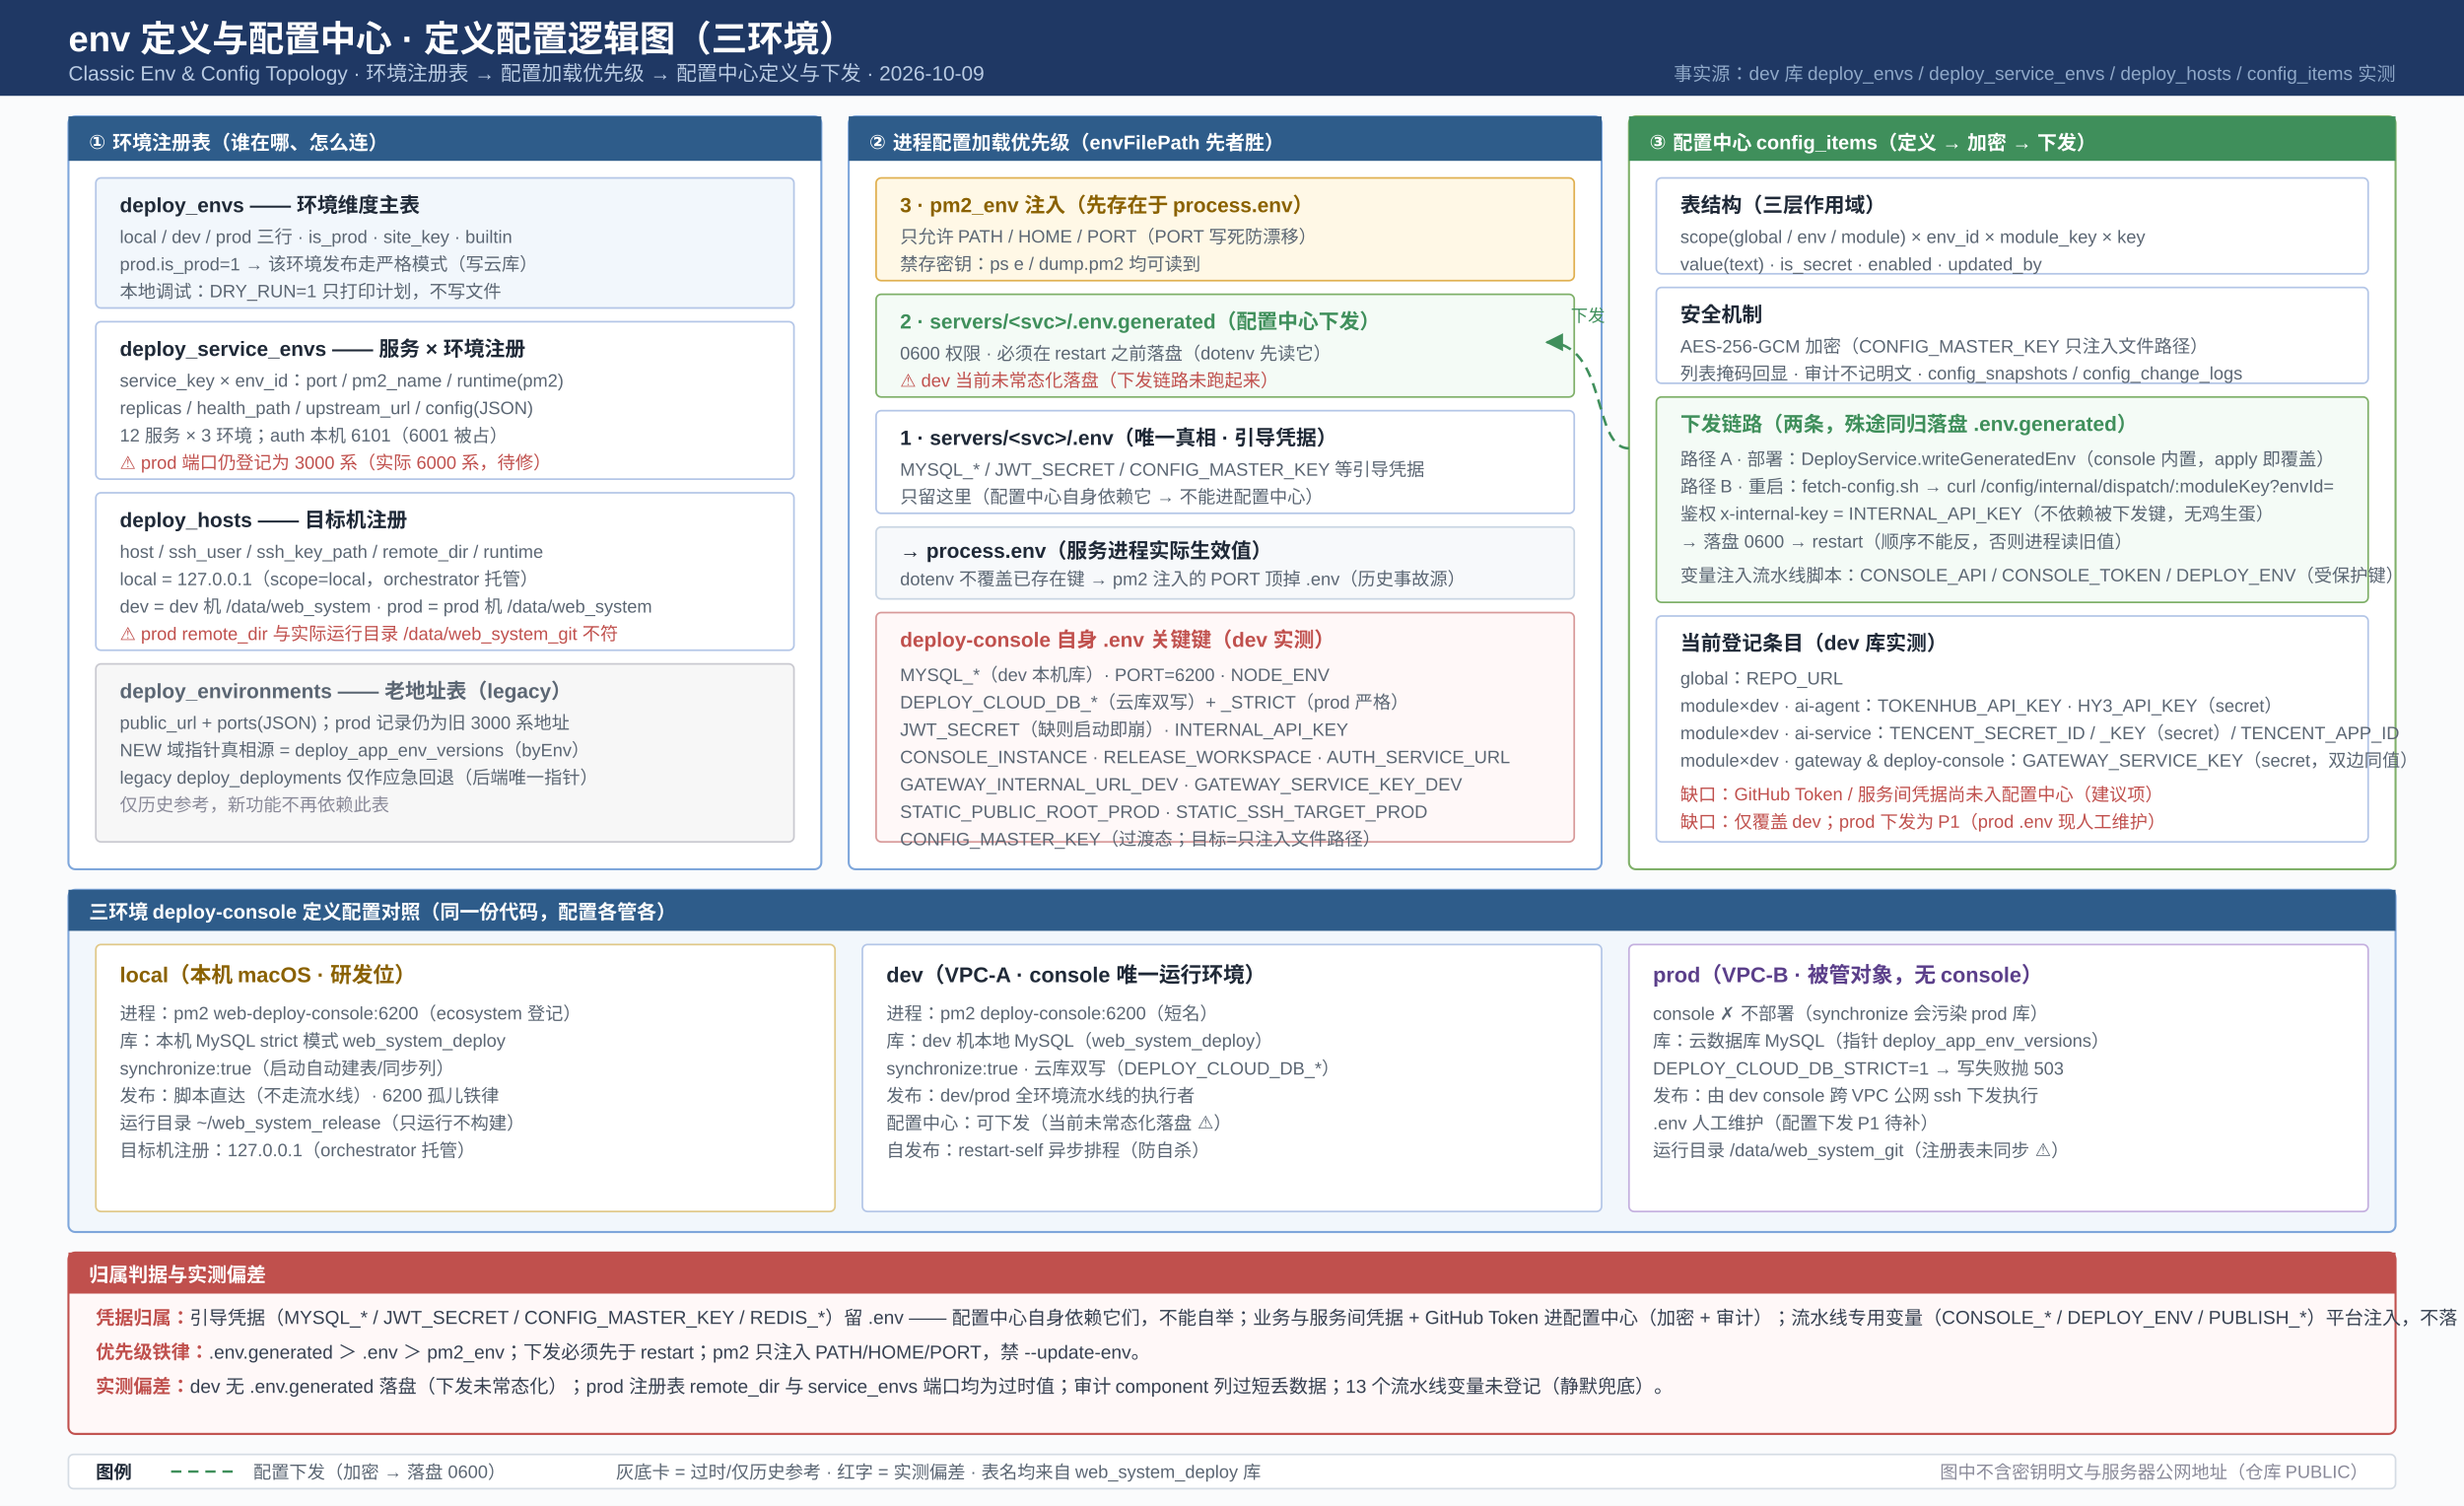
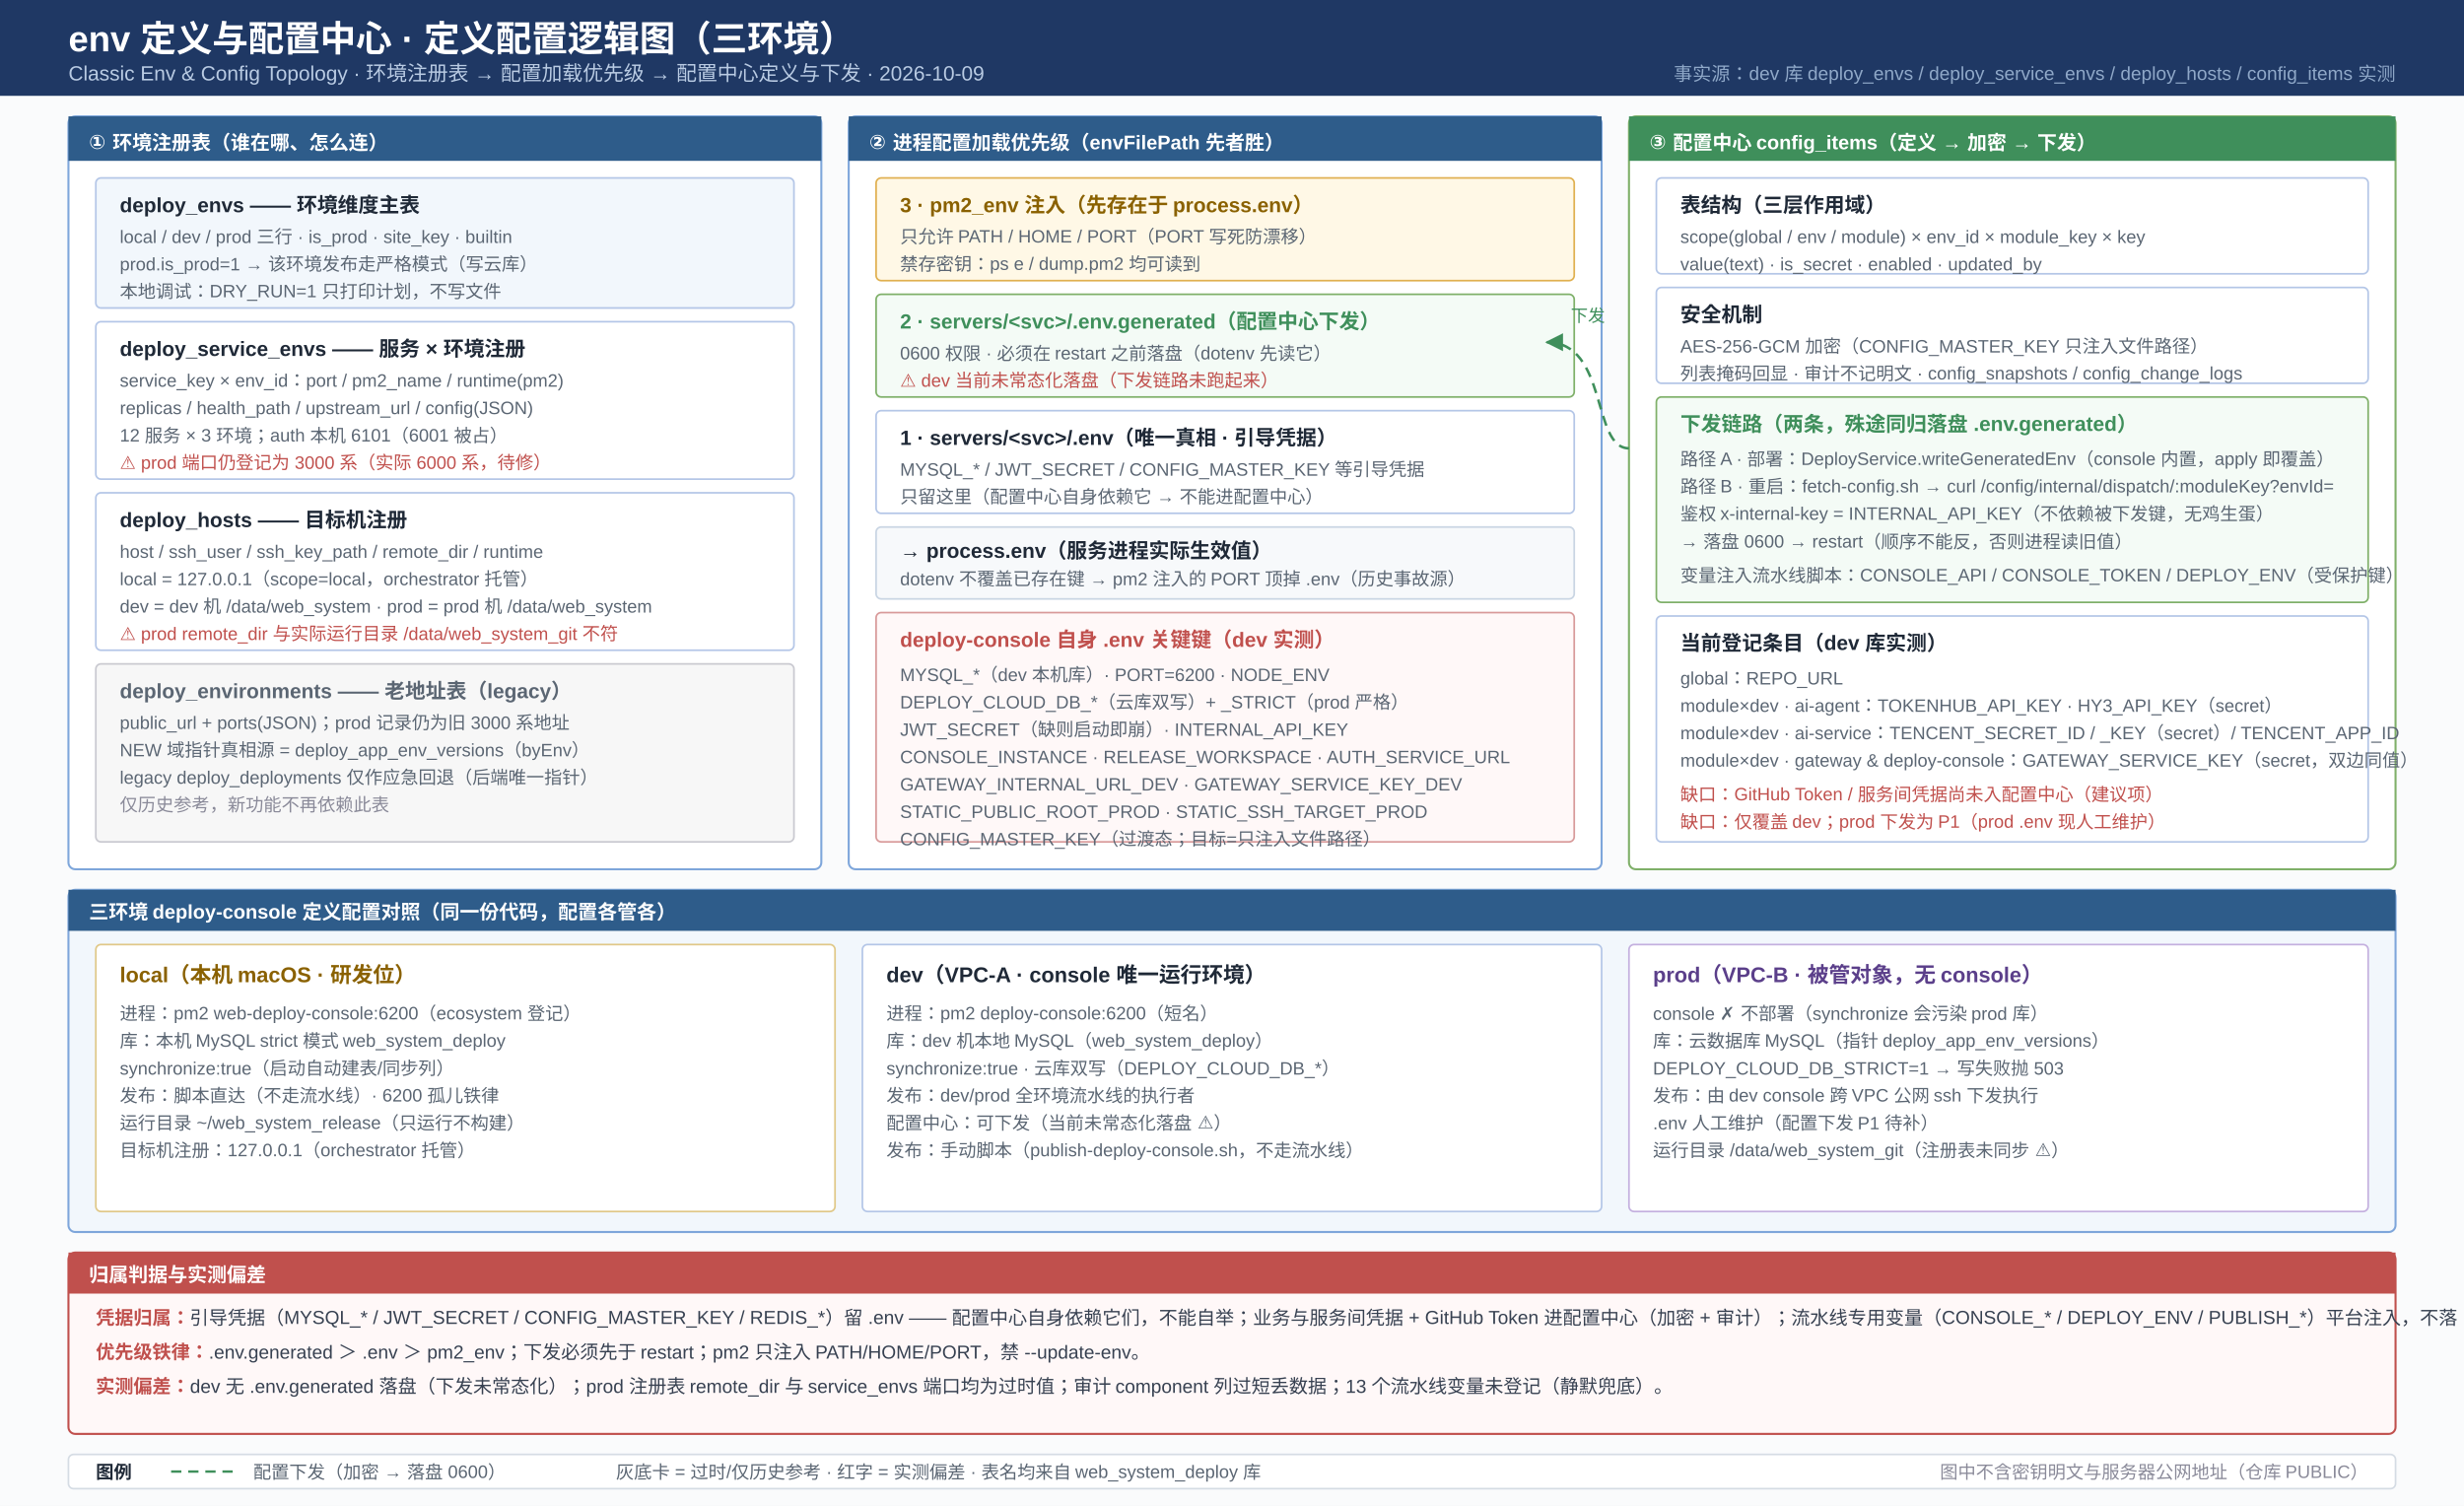
<svg xmlns="http://www.w3.org/2000/svg" width="1440" height="880" viewBox="0 0 1440 880" font-family="PingFang SC, Microsoft YaHei, Helvetica Neue, Arial, sans-serif">
  <defs>
    <marker id="dceArr" viewBox="0 0 10 10" refX="9" refY="5" markerWidth="7" markerHeight="7" orient="auto-start-reverse">
      <path d="M0,0 L10,5 L0,10 z" fill="#2E5C8A" />
    </marker>
    <marker id="dceArrG" viewBox="0 0 10 10" refX="9" refY="5" markerWidth="7" markerHeight="7" orient="auto-start-reverse">
      <path d="M0,0 L10,5 L0,10 z" fill="#3F8F5B" />
    </marker>
  </defs>
  <rect width="1440" height="880" fill="#FAFBFC" />
  <rect x="0" y="0" width="1440" height="56" fill="#1F3864" />
  <text x="40" y="30" font-size="21" font-weight="600" fill="#FFFFFF">env 定义与配置中心 · 定义配置逻辑图（三环境）</text>
  <text x="40" y="47" font-size="12" fill="#B9CBE3">Classic Env &amp; Config Topology · 环境注册表 → 配置加载优先级 → 配置中心定义与下发 · 2026-10-09</text>
  <text x="1400" y="47" font-size="11" fill="#8FA8C8" text-anchor="end">事实源：dev 库 deploy_envs / deploy_service_envs / deploy_hosts / config_items 实测</text>
  <rect x="40" y="68" width="440" height="440" rx="4" fill="#FFFFFF" stroke="#7EA6DB" stroke-width="1.2" />
  <rect x="40" y="68" width="440" height="26" fill="#2E5C8A" />
  <text x="52" y="87" font-size="11.5" font-weight="600" fill="#FFFFFF">① 环境注册表（谁在哪、怎么连）</text>
  <g font-size="10.5" fill="#5B6673">
    <rect x="56" y="104" width="408" height="76" rx="3" fill="#F2F7FC" stroke="#B4C6E7" />
    <text x="70" y="124" font-size="12" font-weight="600" fill="#1F2937">deploy_envs —— 环境维度主表</text>
    <text x="70" y="142">local / dev / prod 三行 · is_prod · site_key · builtin</text>
    <text x="70" y="158">prod.is_prod=1 → 该环境发布走严格模式（写云库）</text>
    <text x="70" y="174">本地调试：DRY_RUN=1 只打印计划，不写文件</text>
    <rect x="56" y="188" width="408" height="92" rx="3" fill="#FFFFFF" stroke="#B4C6E7" />
    <text x="70" y="208" font-size="12" font-weight="600" fill="#1F2937">deploy_service_envs —— 服务 × 环境注册</text>
    <text x="70" y="226">service_key × env_id：port / pm2_name / runtime(pm2)</text>
    <text x="70" y="242">replicas / health_path / upstream_url / config(JSON)</text>
    <text x="70" y="258">12 服务 × 3 环境；auth 本机 6101（6001 被占）</text>
    <text x="70" y="274" fill="#C0504D">⚠ prod 端口仍登记为 3000 系（实际 6000 系，待修）</text>
    <rect x="56" y="288" width="408" height="92" rx="3" fill="#FFFFFF" stroke="#B4C6E7" />
    <text x="70" y="308" font-size="12" font-weight="600" fill="#1F2937">deploy_hosts —— 目标机注册</text>
    <text x="70" y="326">host / ssh_user / ssh_key_path / remote_dir / runtime</text>
    <text x="70" y="342">local = 127.0.0.1（scope=local，orchestrator 托管）</text>
    <text x="70" y="358">dev = dev 机 /data/web_system · prod = prod 机 /data/web_system</text>
    <text x="70" y="374" fill="#C0504D">⚠ prod remote_dir 与实际运行目录 /data/web_system_git 不符</text>
    <rect x="56" y="388" width="408" height="104" rx="3" fill="#F7F7F7" stroke="#C9C9D0" />
    <text x="70" y="408" font-size="12" font-weight="600" fill="#5B6673">deploy_environments —— 老地址表（legacy）</text>
    <text x="70" y="426">public_url + ports(JSON)；prod 记录仍为旧 3000 系地址</text>
    <text x="70" y="442">NEW 域指针真相源 = deploy_app_env_versions（byEnv）</text>
    <text x="70" y="458">legacy deploy_deployments 仅作应急回退（后端唯一指针）</text>
    <text x="70" y="474" fill="#8A8A99">仅历史参考，新功能不再依赖此表</text>
  </g>
  <rect x="496" y="68" width="440" height="440" rx="4" fill="#FFFFFF" stroke="#7EA6DB" stroke-width="1.2" />
  <rect x="496" y="68" width="440" height="26" fill="#2E5C8A" />
  <text x="508" y="87" font-size="11.5" font-weight="600" fill="#FFFFFF">② 进程配置加载优先级（envFilePath 先者胜）</text>
  <g font-size="10.5" fill="#5B6673">
    <rect x="512" y="104" width="408" height="60" rx="3" fill="#FFF8E6" stroke="#E0B050" />
    <text x="526" y="124" font-size="12" font-weight="600" fill="#8A6100">3 · pm2_env 注入（先存在于 process.env）</text>
    <text x="526" y="142">只允许 PATH / HOME / PORT（PORT 写死防漂移）</text>
    <text x="526" y="158">禁存密钥：ps e / dump.pm2 均可读到</text>
    <rect x="512" y="172" width="408" height="60" rx="3" fill="#F4FBF6" stroke="#7FB069" />
    <text x="526" y="192" font-size="12" font-weight="600" fill="#3F8F5B">2 · servers/&lt;svc&gt;/.env.generated（配置中心下发）</text>
    <text x="526" y="210">0600 权限 · 必须在 restart 之前落盘（dotenv 先读它）</text>
    <text x="526" y="226" fill="#C0504D">⚠ dev 当前未常态化落盘（下发链路未跑起来）</text>
    <rect x="512" y="240" width="408" height="60" rx="3" fill="#FFFFFF" stroke="#B4C6E7" />
    <text x="526" y="260" font-size="12" font-weight="600" fill="#1F2937">1 · servers/&lt;svc&gt;/.env（唯一真相 · 引导凭据）</text>
    <text x="526" y="278">MYSQL_* / JWT_SECRET / CONFIG_MASTER_KEY 等引导凭据</text>
    <text x="526" y="294">只留这里（配置中心自身依赖它 → 不能进配置中心）</text>
    <rect x="512" y="308" width="408" height="42" rx="3" fill="#F7F9FB" stroke="#C9D5E3" />
    <text x="526" y="326" font-size="12" font-weight="600" fill="#1F2937">→ process.env（服务进程实际生效值）</text>
    <text x="526" y="342">dotenv 不覆盖已存在键 → pm2 注入的 PORT 顶掉 .env（历史事故源）</text>
    <rect x="512" y="358" width="408" height="134" rx="3" fill="#FFF8F8" stroke="#D89A9A" />
    <text x="526" y="378" font-size="12" font-weight="600" fill="#C0504D">deploy-console 自身 .env 关键键（dev 实测）</text>
    <text x="526" y="398">MYSQL_*（dev 本机库）· PORT=6200 · NODE_ENV</text>
    <text x="526" y="414">DEPLOY_CLOUD_DB_*（云库双写）+ _STRICT（prod 严格）</text>
    <text x="526" y="430">JWT_SECRET（缺则启动即崩）· INTERNAL_API_KEY</text>
    <text x="526" y="446">CONSOLE_INSTANCE · RELEASE_WORKSPACE · AUTH_SERVICE_URL</text>
    <text x="526" y="462">GATEWAY_INTERNAL_URL_DEV · GATEWAY_SERVICE_KEY_DEV</text>
    <text x="526" y="478">STATIC_PUBLIC_ROOT_PROD · STATIC_SSH_TARGET_PROD</text>
    <text x="526" y="494">CONFIG_MASTER_KEY（过渡态；目标=只注入文件路径）</text>
  </g>
  <rect x="952" y="68" width="448" height="440" rx="4" fill="#FFFFFF" stroke="#7FB069" stroke-width="1.2" />
  <rect x="952" y="68" width="448" height="26" fill="#3F8F5B" />
  <text x="964" y="87" font-size="11.5" font-weight="600" fill="#FFFFFF">③ 配置中心 config_items（定义 → 加密 → 下发）</text>
  <g font-size="10.5" fill="#5B6673">
    <rect x="968" y="104" width="416" height="56" rx="3" fill="#FFFFFF" stroke="#B4C6E7" />
    <text x="982" y="124" font-size="12" font-weight="600" fill="#1F2937">表结构（三层作用域）</text>
    <text x="982" y="142">scope(global / env / module) × env_id × module_key × key</text>
    <text x="982" y="158">value(text) · is_secret · enabled · updated_by</text>
    <rect x="968" y="168" width="416" height="56" rx="3" fill="#FFFFFF" stroke="#B4C6E7" />
    <text x="982" y="188" font-size="12" font-weight="600" fill="#1F2937">安全机制</text>
    <text x="982" y="206">AES-256-GCM 加密（CONFIG_MASTER_KEY 只注入文件路径）</text>
    <text x="982" y="222">列表掩码回显 · 审计不记明文 · config_snapshots / config_change_logs</text>
    <rect x="968" y="232" width="416" height="120" rx="3" fill="#F4FBF6" stroke="#7FB069" />
    <text x="982" y="252" font-size="12" font-weight="600" fill="#3F8F5B">下发链路（两条，殊途同归落盘 .env.generated）</text>
    <text x="982" y="272">路径 A · 部署：DeployService.writeGeneratedEnv（console 内置，apply 即覆盖）</text>
    <text x="982" y="288">路径 B · 重启：fetch-config.sh → curl /config/internal/dispatch/:moduleKey?envId=</text>
    <text x="982" y="304">鉴权 x-internal-key = INTERNAL_API_KEY（不依赖被下发键，无鸡生蛋）</text>
    <text x="982" y="320">→ 落盘 0600 → restart（顺序不能反，否则进程读旧值）</text>
    <text x="982" y="340">变量注入流水线脚本：CONSOLE_API / CONSOLE_TOKEN / DEPLOY_ENV（受保护键）</text>
    <rect x="968" y="360" width="416" height="132" rx="3" fill="#FFFFFF" stroke="#B4C6E7" />
    <text x="982" y="380" font-size="12" font-weight="600" fill="#1F2937">当前登记条目（dev 库实测）</text>
    <text x="982" y="400">global：REPO_URL</text>
    <text x="982" y="416">module×dev · ai-agent：TOKENHUB_API_KEY · HY3_API_KEY（secret）</text>
    <text x="982" y="432">module×dev · ai-service：TENCENT_SECRET_ID / _KEY（secret）/ TENCENT_APP_ID</text>
    <text x="982" y="448">module×dev · gateway &amp; deploy-console：GATEWAY_SERVICE_KEY（secret，双边同值）</text>
    <text x="982" y="468" fill="#C0504D">缺口：GitHub Token / 服务间凭据尚未入配置中心（建议项）</text>
    <text x="982" y="484" fill="#C0504D">缺口：仅覆盖 dev；prod 下发为 P1（prod .env 现人工维护）</text>
  </g>
  <path d="M952,262 C930,262 940,200 904,200" stroke="#3F8F5B" stroke-width="1.5" stroke-dasharray="6 4" fill="none" marker-end="url(#dceArrG)" />
  <text x="928" y="188" font-size="10" fill="#3F8F5B" text-anchor="middle">下发</text>
  <rect x="40" y="520" width="1360" height="200" rx="4" fill="#F2F7FC" stroke="#7EA6DB" stroke-width="1.2" />
  <rect x="40" y="520" width="1360" height="24" fill="#2E5C8A" />
  <text x="52" y="537" font-size="11.5" font-weight="600" fill="#FFFFFF">三环境 deploy-console 定义配置对照（同一份代码，配置各管各）</text>
  <g font-size="10.5" fill="#5B6673">
    <rect x="56" y="552" width="432" height="156" rx="3" fill="#FFFFFF" stroke="#E0C888" />
    <text x="70" y="574" font-size="12.5" font-weight="600" fill="#8A6100">local（本机 macOS · 研发位）</text>
    <text x="70" y="596">进程：pm2 web-deploy-console:6200（ecosystem 登记）</text>
    <text x="70" y="612">库：本机 MySQL strict 模式 web_system_deploy</text>
    <text x="70" y="628">synchronize:true（启动自动建表/同步列）</text>
    <text x="70" y="644">发布：脚本直达（不走流水线）· 6200 孤儿铁律</text>
    <text x="70" y="660">运行目录 ~/web_system_release（只运行不构建）</text>
    <text x="70" y="676">目标机注册：127.0.0.1（orchestrator 托管）</text>
    <rect x="504" y="552" width="432" height="156" rx="3" fill="#FFFFFF" stroke="#B4C6E7" />
    <text x="518" y="574" font-size="12.5" font-weight="600" fill="#1F2937">dev（VPC-A · console 唯一运行环境）</text>
    <text x="518" y="596">进程：pm2 deploy-console:6200（短名）</text>
    <text x="518" y="612">库：dev 机本地 MySQL（web_system_deploy）</text>
    <text x="518" y="628">synchronize:true · 云库双写（DEPLOY_CLOUD_DB_*）</text>
    <text x="518" y="644">发布：dev/prod 全环境流水线的执行者</text>
    <text x="518" y="660">配置中心：可下发（当前未常态化落盘 ⚠）</text>
-     <text x="518" y="676">自发布：restart-self 异步排程（防自杀）</text>
+     <text x="518" y="676">发布：手动脚本（publish-deploy-console.sh，不走流水线）</text>
    <rect x="952" y="552" width="432" height="156" rx="3" fill="#FFFFFF" stroke="#C4B0DF" />
    <text x="966" y="574" font-size="12.5" font-weight="600" fill="#5B3F8A">prod（VPC-B · 被管对象，无 console）</text>
    <text x="966" y="596">console ✗ 不部署（synchronize 会污染 prod 库）</text>
    <text x="966" y="612">库：云数据库 MySQL（指针 deploy_app_env_versions）</text>
    <text x="966" y="628">DEPLOY_CLOUD_DB_STRICT=1 → 写失败抛 503</text>
    <text x="966" y="644">发布：由 dev console 跨 VPC 公网 ssh 下发执行</text>
    <text x="966" y="660">.env 人工维护（配置下发 P1 待补）</text>
    <text x="966" y="676">运行目录 /data/web_system_git（注册表未同步 ⚠）</text>
  </g>
  <rect x="40" y="732" width="1360" height="106" rx="4" fill="#FFF8F8" stroke="#C0504D" stroke-width="1.2" />
  <rect x="40" y="732" width="1360" height="24" fill="#C0504D" />
  <text x="52" y="749" font-size="11.5" font-weight="600" fill="#FFFFFF">归属判据与实测偏差</text>
  <g font-size="11" fill="#374151">
    <text x="56" y="774">
      <tspan font-weight="600" fill="#C0504D">凭据归属：</tspan>引导凭据（MYSQL_* / JWT_SECRET / CONFIG_MASTER_KEY / REDIS_*）留 .env —— 配置中心自身依赖它们，不能自举；业务与服务间凭据 + GitHub Token 进配置中心（加密 + 审计）；流水线专用变量（CONSOLE_* / DEPLOY_ENV / PUBLISH_*）平台注入，不落 .env。</text>
    <text x="56" y="794">
      <tspan font-weight="600" fill="#C0504D">优先级铁律：</tspan>.env.generated ＞ .env ＞ pm2_env；下发必须先于 restart；pm2 只注入 PATH/HOME/PORT，禁 --update-env。</text>
    <text x="56" y="814">
      <tspan font-weight="600" fill="#C0504D">实测偏差：</tspan>dev 无 .env.generated 落盘（下发未常态化）；prod 注册表 remote_dir 与 service_envs 端口均为过时值；审计 component 列过短丢数据；13 个流水线变量未登记（静默兜底）。</text>
  </g>
  <rect x="40" y="850" width="1360" height="20" rx="3" fill="#FFFFFF" stroke="#D5DCE4" />
  <text x="56" y="864" font-size="10.5" font-weight="600" fill="#1F2937">图例</text>
  <line x1="100" y1="860" x2="140" y2="860" stroke="#3F8F5B" stroke-width="1.4" stroke-dasharray="6 4" />
  <text x="148" y="864" font-size="10.5" fill="#5B6673">配置下发（加密 → 落盘 0600）</text>
  <text x="360" y="864" font-size="10.5" fill="#5B6673">灰底卡 = 过时/仅历史参考 · 红字 = 实测偏差 · 表名均来自 web_system_deploy 库</text>
  <text x="1384" y="864" font-size="10.5" fill="#8A8A99" text-anchor="end">图中不含密钥明文与服务器公网地址（仓库 PUBLIC）</text>
</svg>
